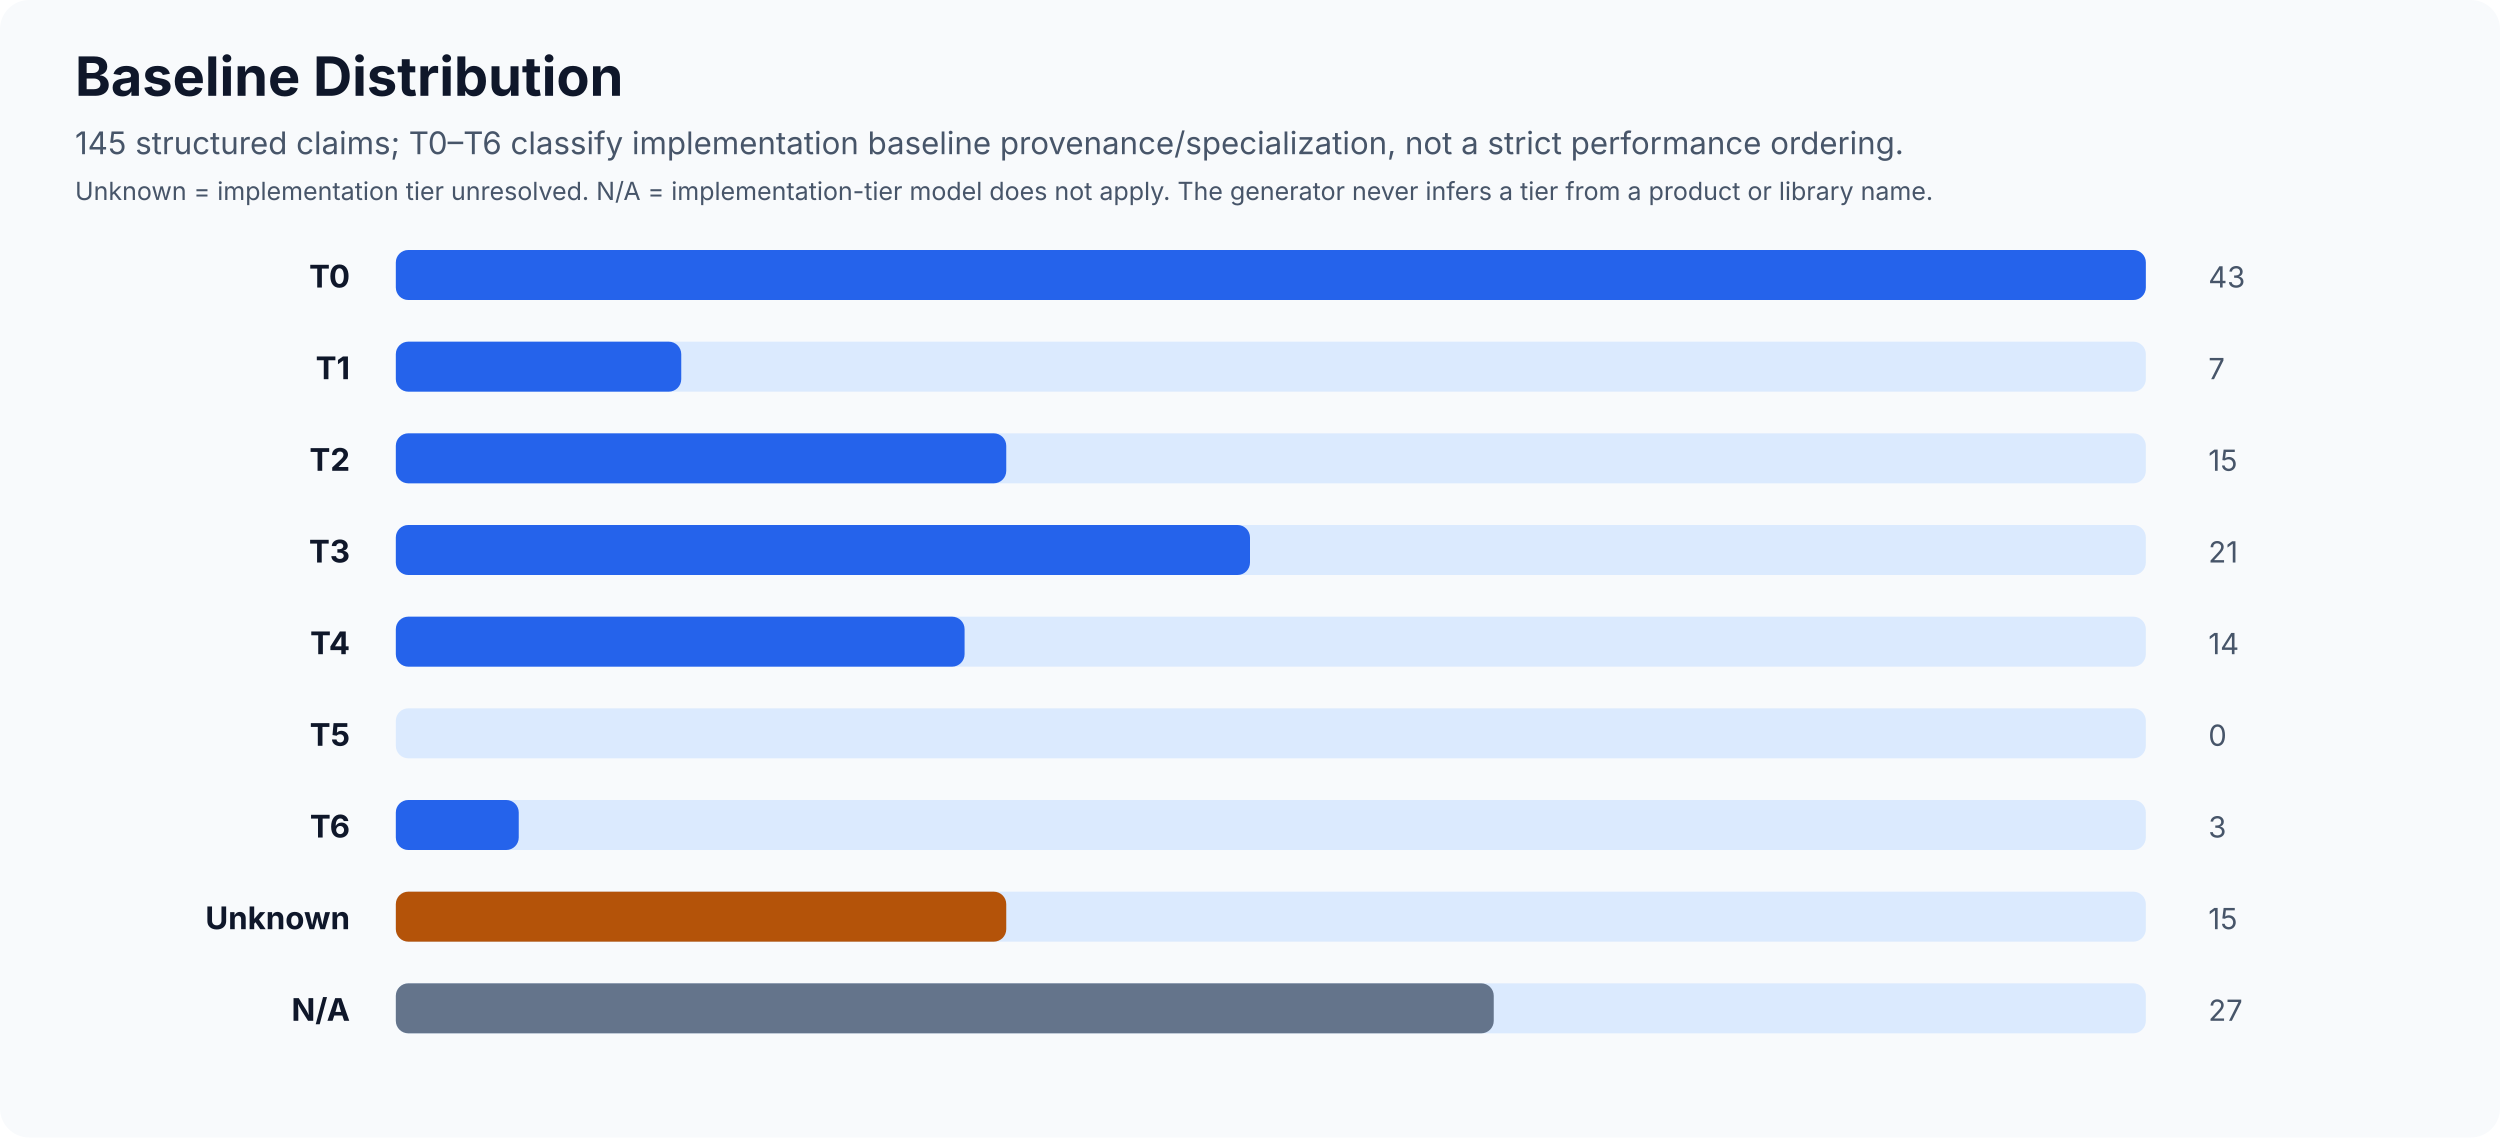
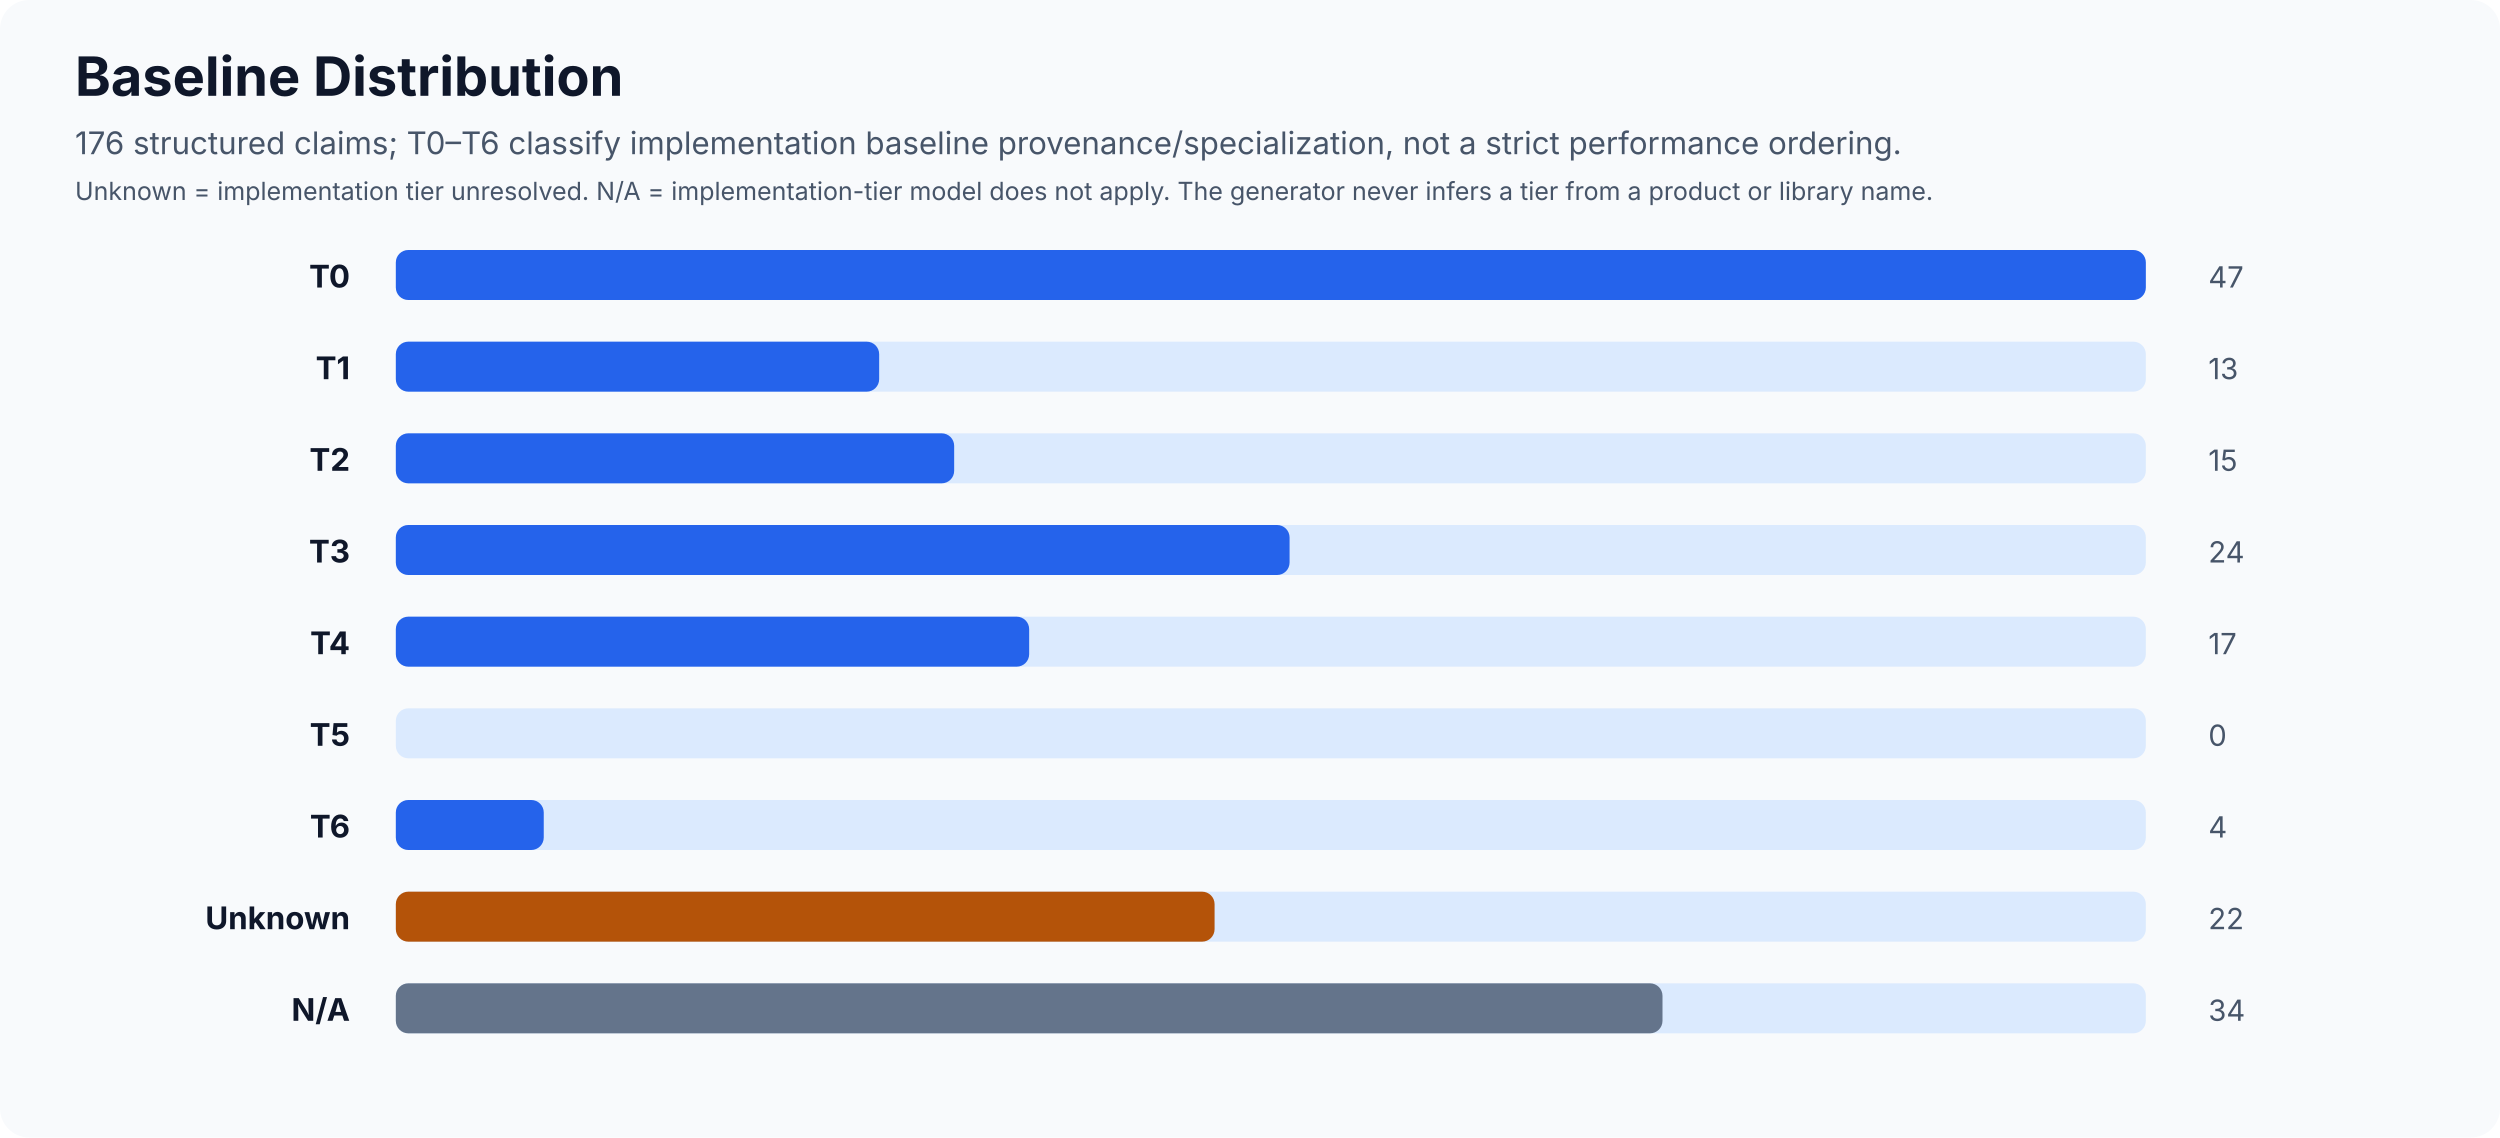
<svg xmlns="http://www.w3.org/2000/svg" width="1200" height="546" viewBox="0 0 1200 546" role="img" aria-labelledby="title desc">
  <style>
    text { font-family: system-ui, -apple-system, 'Segoe UI', sans-serif; }
    .title { fill: #0f172a; font-size: 26px; font-weight: 700; }
    .subtitle { fill: #475569; font-size: 15px; }
    .group-title { fill: #0f172a; font-size: 18px; font-weight: 700; }
    .label { fill: #0f172a; font-size: 15px; font-weight: 650; }
    .body { fill: #475569; font-size: 14px; }
    .small { fill: #475569; font-size: 12px; }
  </style>
  <rect width="1200" height="546" rx="14" fill="#f8fafc" />
  <text x="36" y="46" class="title">Baseline Distribution</text>
  <text x="36" y="74" class="subtitle">
-     <tspan x="36" dy="0">145 structured claims; T0–T6 classify implementation baseline provenance/specialization, not a strict performance ordering.</tspan>
+     <tspan x="36" dy="0">176 structured claims; T0–T6 classify implementation baseline provenance/specialization, not a strict performance ordering.</tspan>
  </text>
  <text x="36" y="96" class="small">
    <tspan x="36" dy="0">Unknown = implementation tier unresolved. N/A = implementation-tier model does not apply. The generator never infers a tier from a product or library name.</tspan>
  </text>
  <g id="baseline-T0" data-role="baseline-state">
    <text x="168" y="138" text-anchor="end" class="label">T0</text>
    <rect x="190" y="120" width="840" height="24" rx="6" fill="#dbeafe" />
    <rect x="190" y="120" width="840" height="24" rx="6" fill="#2563eb" />
-     <text x="1060" y="138" class="body">43</text>
+     <text x="1060" y="138" class="body">47</text>
  </g>
  <g id="baseline-T1" data-role="baseline-state">
    <text x="168" y="182" text-anchor="end" class="label">T1</text>
    <rect x="190" y="164" width="840" height="24" rx="6" fill="#dbeafe" />
-     <rect x="190" y="164" width="137" height="24" rx="6" fill="#2563eb" />
-     <text x="1060" y="182" class="body">7</text>
+     <rect x="190" y="164" width="232" height="24" rx="6" fill="#2563eb" />
+     <text x="1060" y="182" class="body">13</text>
  </g>
  <g id="baseline-T2" data-role="baseline-state">
    <text x="168" y="226" text-anchor="end" class="label">T2</text>
    <rect x="190" y="208" width="840" height="24" rx="6" fill="#dbeafe" />
-     <rect x="190" y="208" width="293" height="24" rx="6" fill="#2563eb" />
+     <rect x="190" y="208" width="268" height="24" rx="6" fill="#2563eb" />
    <text x="1060" y="226" class="body">15</text>
  </g>
  <g id="baseline-T3" data-role="baseline-state">
    <text x="168" y="270" text-anchor="end" class="label">T3</text>
    <rect x="190" y="252" width="840" height="24" rx="6" fill="#dbeafe" />
-     <rect x="190" y="252" width="410" height="24" rx="6" fill="#2563eb" />
-     <text x="1060" y="270" class="body">21</text>
+     <rect x="190" y="252" width="429" height="24" rx="6" fill="#2563eb" />
+     <text x="1060" y="270" class="body">24</text>
  </g>
  <g id="baseline-T4" data-role="baseline-state">
    <text x="168" y="314" text-anchor="end" class="label">T4</text>
    <rect x="190" y="296" width="840" height="24" rx="6" fill="#dbeafe" />
-     <rect x="190" y="296" width="273" height="24" rx="6" fill="#2563eb" />
-     <text x="1060" y="314" class="body">14</text>
+     <rect x="190" y="296" width="304" height="24" rx="6" fill="#2563eb" />
+     <text x="1060" y="314" class="body">17</text>
  </g>
  <g id="baseline-T5" data-role="baseline-state">
    <text x="168" y="358" text-anchor="end" class="label">T5</text>
    <rect x="190" y="340" width="840" height="24" rx="6" fill="#dbeafe" />
    <rect x="190" y="340" width="0" height="24" rx="6" fill="#2563eb" />
    <text x="1060" y="358" class="body">0</text>
  </g>
  <g id="baseline-T6" data-role="baseline-state">
    <text x="168" y="402" text-anchor="end" class="label">T6</text>
    <rect x="190" y="384" width="840" height="24" rx="6" fill="#dbeafe" />
-     <rect x="190" y="384" width="59" height="24" rx="6" fill="#2563eb" />
-     <text x="1060" y="402" class="body">3</text>
+     <rect x="190" y="384" width="71" height="24" rx="6" fill="#2563eb" />
+     <text x="1060" y="402" class="body">4</text>
  </g>
  <g id="baseline-unknown" data-role="baseline-state">
    <text x="168" y="446" text-anchor="end" class="label">Unknown</text>
    <rect x="190" y="428" width="840" height="24" rx="6" fill="#dbeafe" />
-     <rect x="190" y="428" width="293" height="24" rx="6" fill="#b45309" />
-     <text x="1060" y="446" class="body">15</text>
+     <rect x="190" y="428" width="393" height="24" rx="6" fill="#b45309" />
+     <text x="1060" y="446" class="body">22</text>
  </g>
  <g id="baseline-not-applicable" data-role="baseline-state">
    <text x="168" y="490" text-anchor="end" class="label">N/A</text>
    <rect x="190" y="472" width="840" height="24" rx="6" fill="#dbeafe" />
-     <rect x="190" y="472" width="527" height="24" rx="6" fill="#64748b" />
-     <text x="1060" y="490" class="body">27</text>
+     <rect x="190" y="472" width="608" height="24" rx="6" fill="#64748b" />
+     <text x="1060" y="490" class="body">34</text>
  </g>
</svg>
